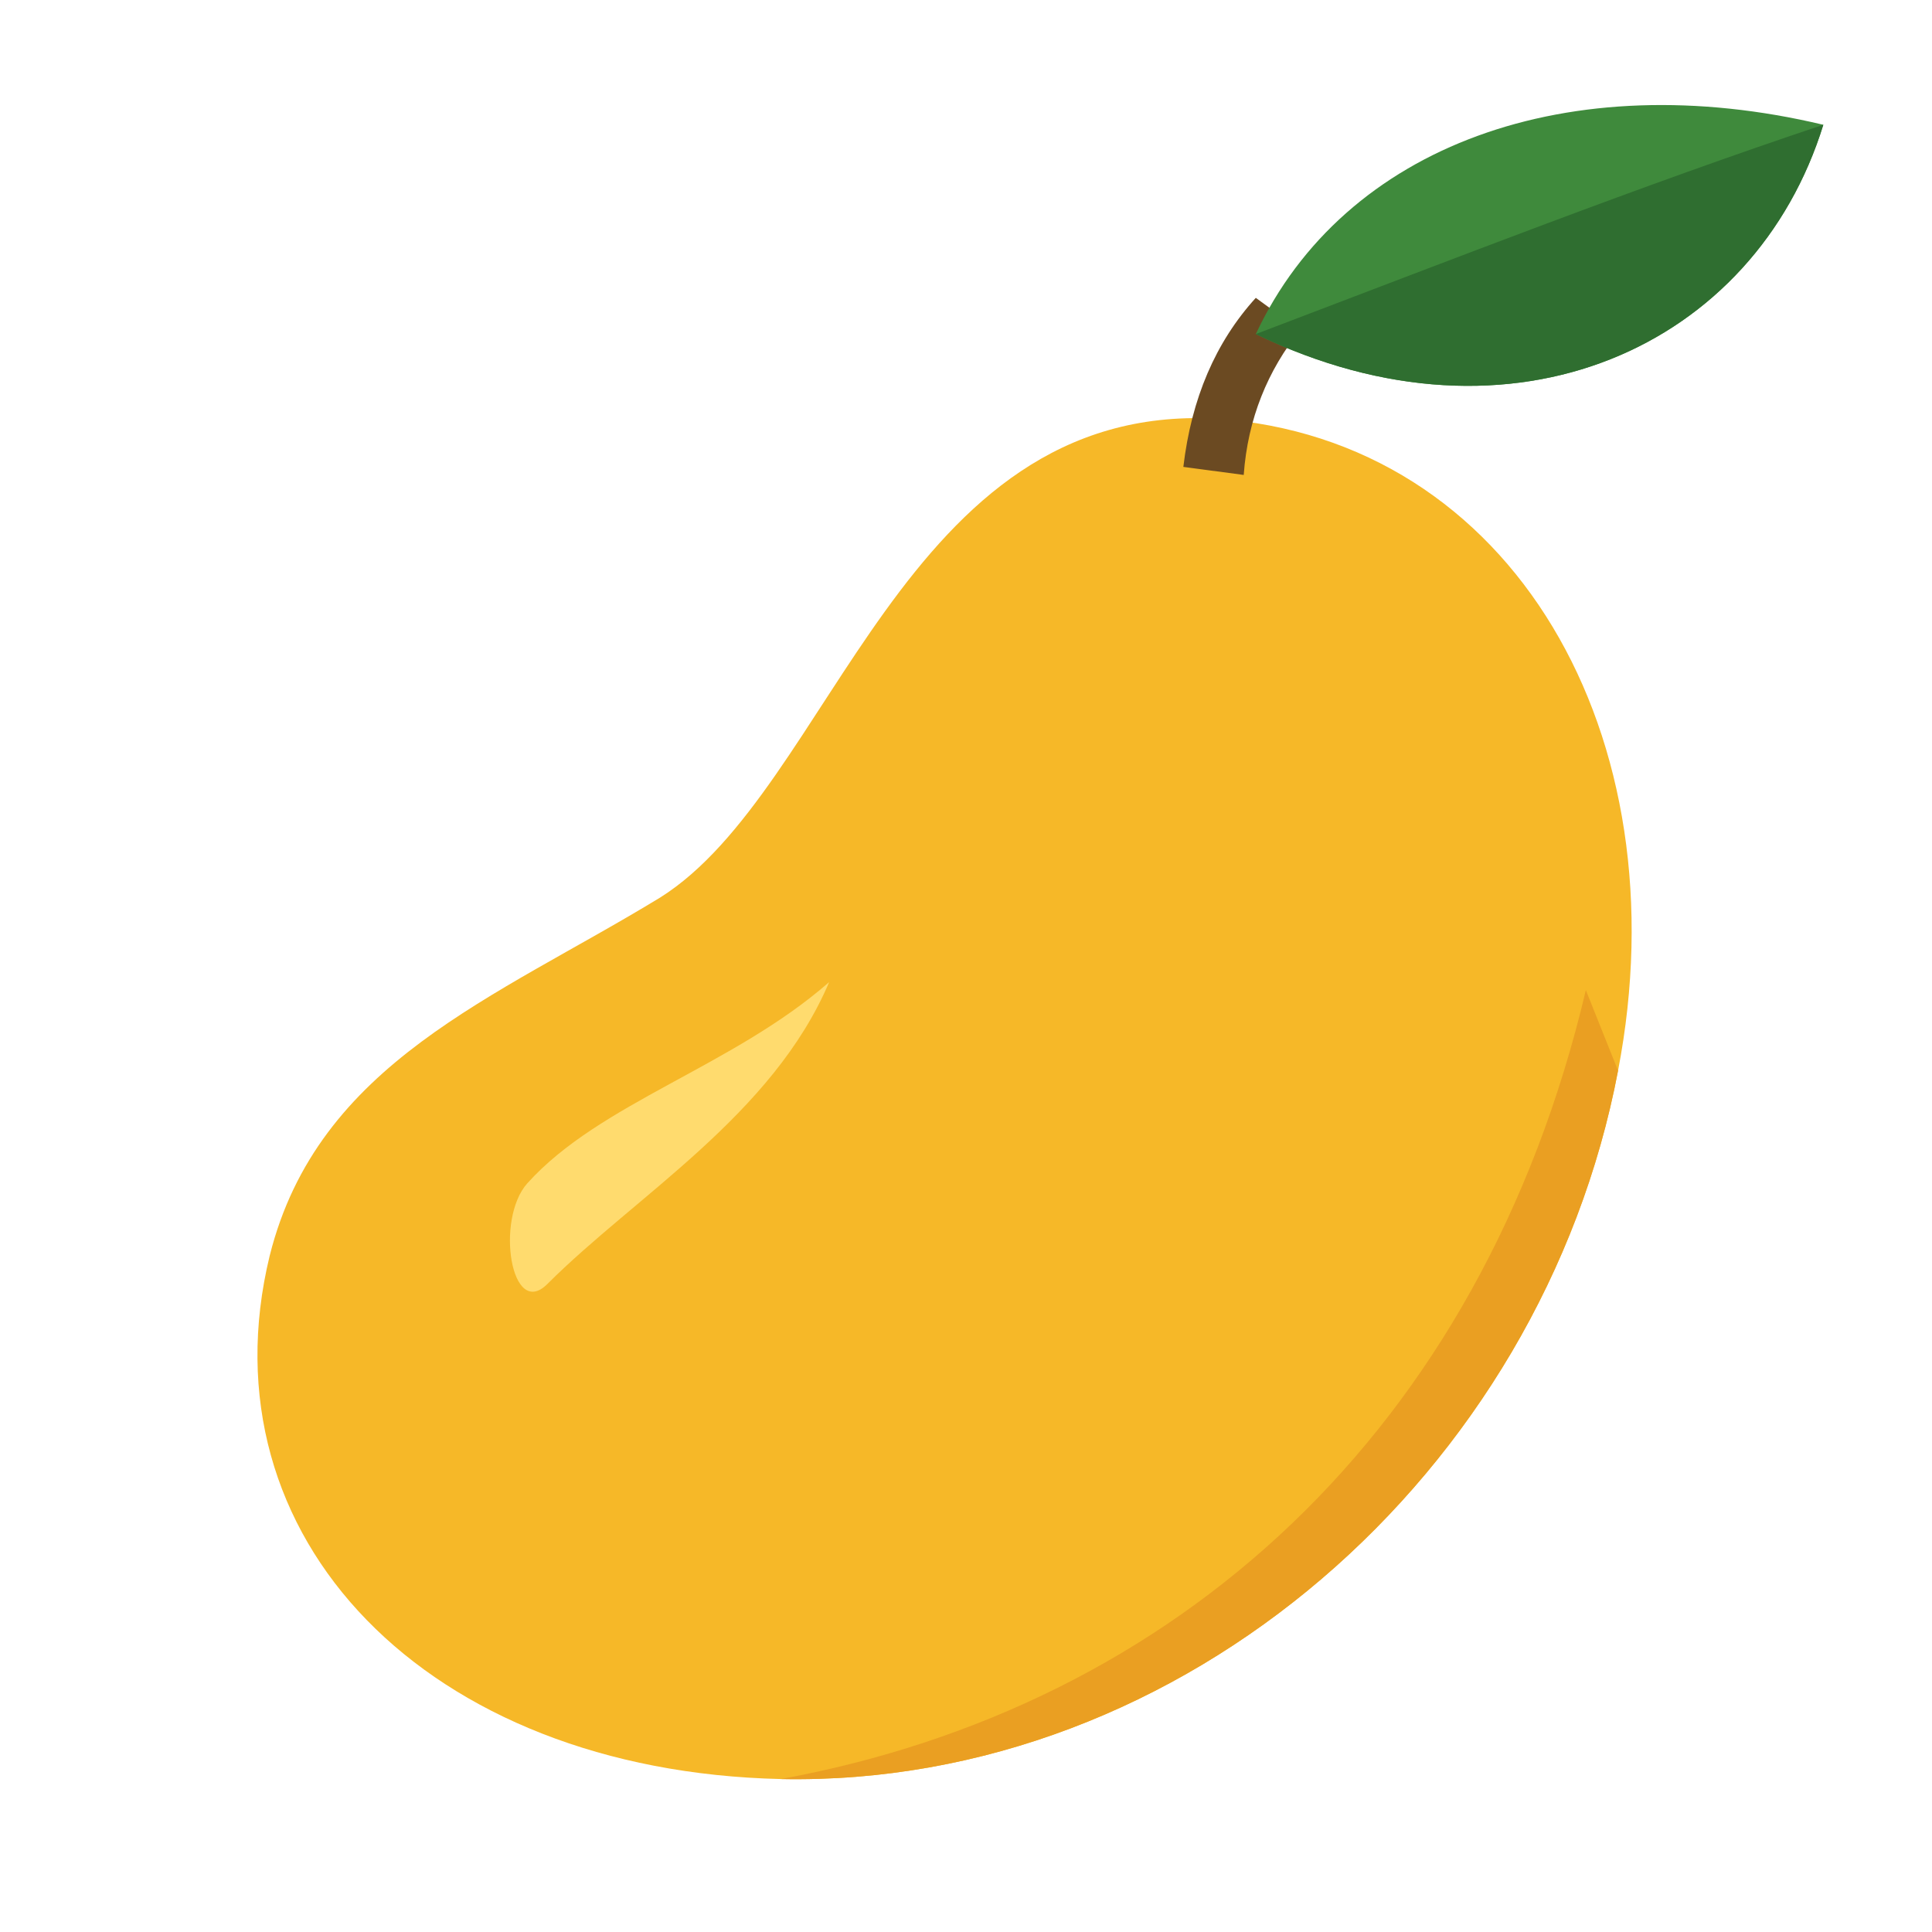
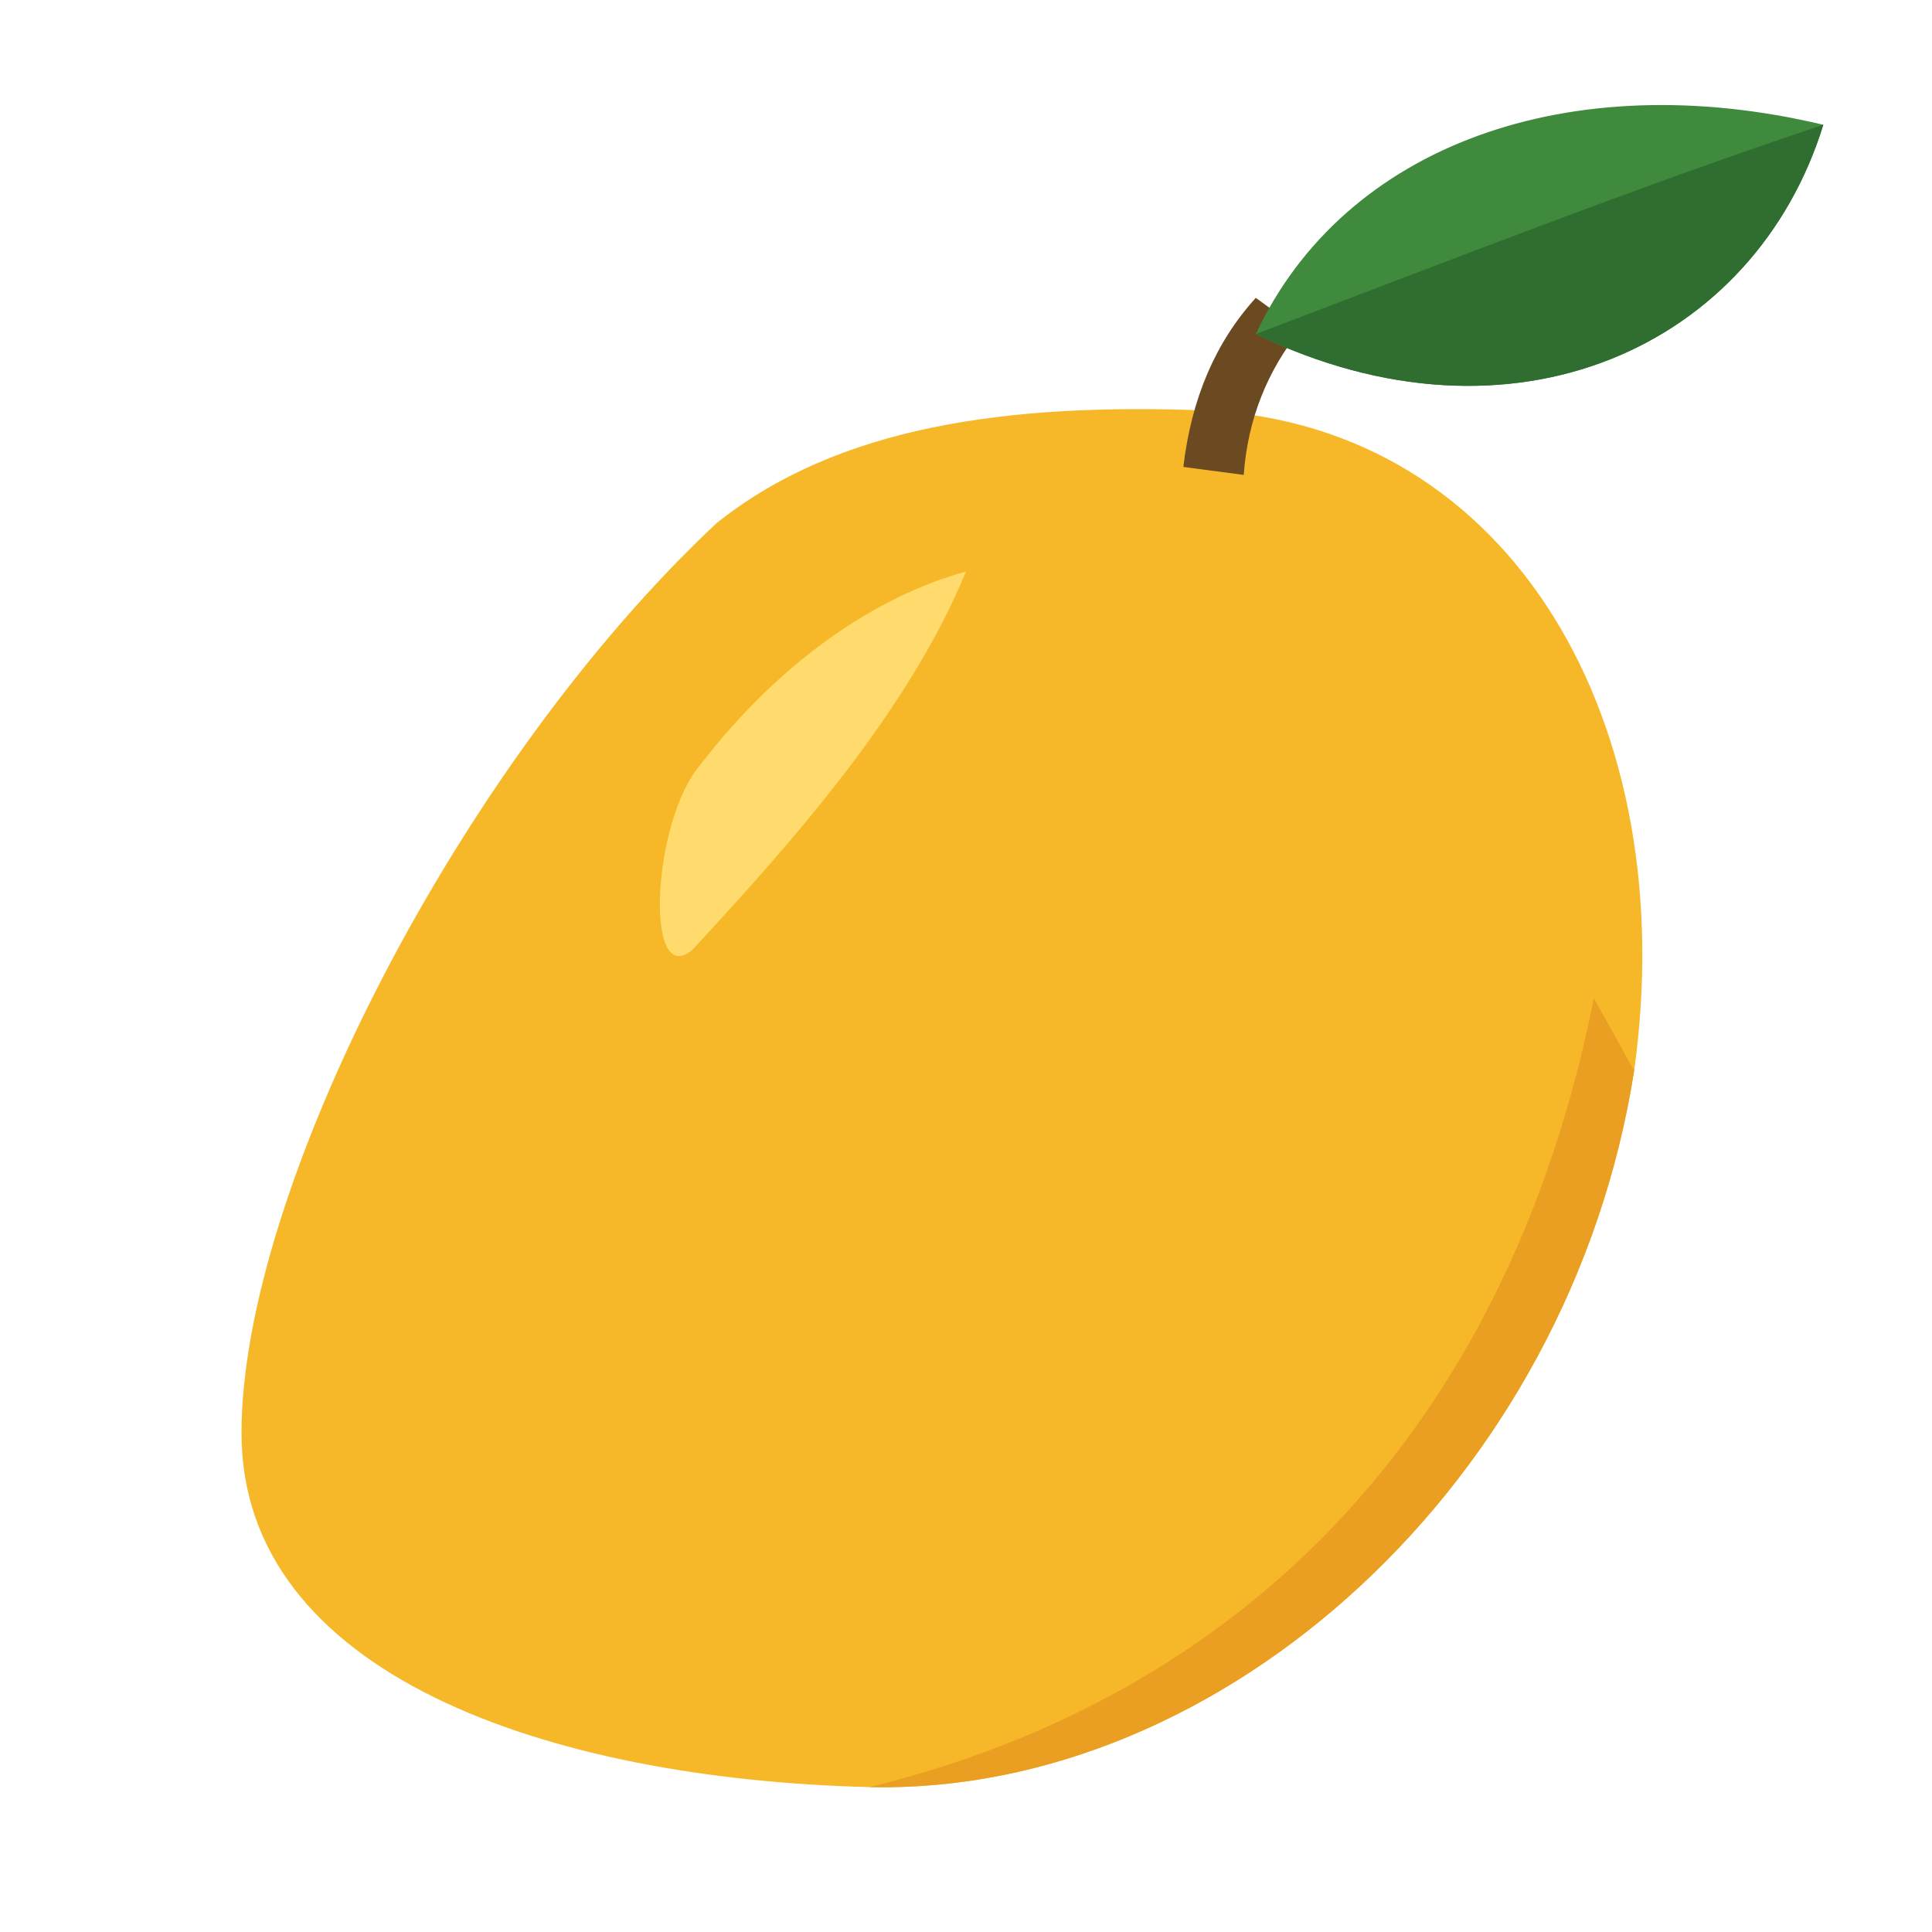
<svg xmlns="http://www.w3.org/2000/svg" viewBox="0 0 48 48">
-   <path fill="#f6b828" d="M30.2 10.4C37.6 10.9 41.8 18.3 40.2 26.6 38.3 36.6 29.4 44.4 19.4 44.2 10.6 44 5 38.2 6.7 31.2 7.9 26.4 12.3 24.8 16.4 22.3 20.7 19.6 22.4 10 30.2 10.4Z" />
-   <path fill="#ea9f22" d="M40.2 26.6C38.3 36.6 29.4 44.4 19.4 44.2 29.2 42.4 36.8 35.6 39.4 24.6Z" />
-   <path fill="#ffdb6e" d="M13.1 29.4C14.9 27.4 18.2 26.5 20.6 24.4 19.2 27.7 15.8 29.7 13.6 31.9 12.7 32.8 12.3 30.3 13.1 29.4Z" />
+   <path fill="#f6b828" d="M30.0 10.2C37.6 10.6 41.8 18.0 40.6 26.6 39.0 36.8 30.4 44.6 21.6 44.4 13.6 44.2 6.0 41.6 6.0 35.6 6.0 29.6 11.4 19.0 17.8 13.0 20.8 10.6 25.0 10.0 30.0 10.2Z" />
+   <path fill="#ea9f22" d="M40.6 26.6C39.0 36.8 30.4 44.6 21.6 44.4 30.6 42.2 37.4 35.8 39.6 24.8Z" />
+   <path fill="#ffdb6e" d="M17.4 19.0C19.4 16.4 21.8 14.8 24.0 14.2 22.6 17.6 19.8 20.8 17.2 23.6 16.0 24.6 16.2 20.4 17.4 19.0Z" />
  <path fill="#6b4a22" d="M29.4 11.6C29.6 9.9 30.2 8.5 31.2 7.4L32.3 8.2C31.5 9.2 31 10.4 30.9 11.8Z" />
  <path fill="#3f8a3c" d="M31.2 8.3C33.4 3.6 39 1.6 45.3 3.1 43.6 8.6 37.6 11.4 31.2 8.3Z" />
  <path fill="#2f6e30" d="M31.2 8.3C36.2 6.4 40.8 4.6 45.3 3.1 43.6 8.6 37.6 11.4 31.2 8.3Z" />
</svg>
